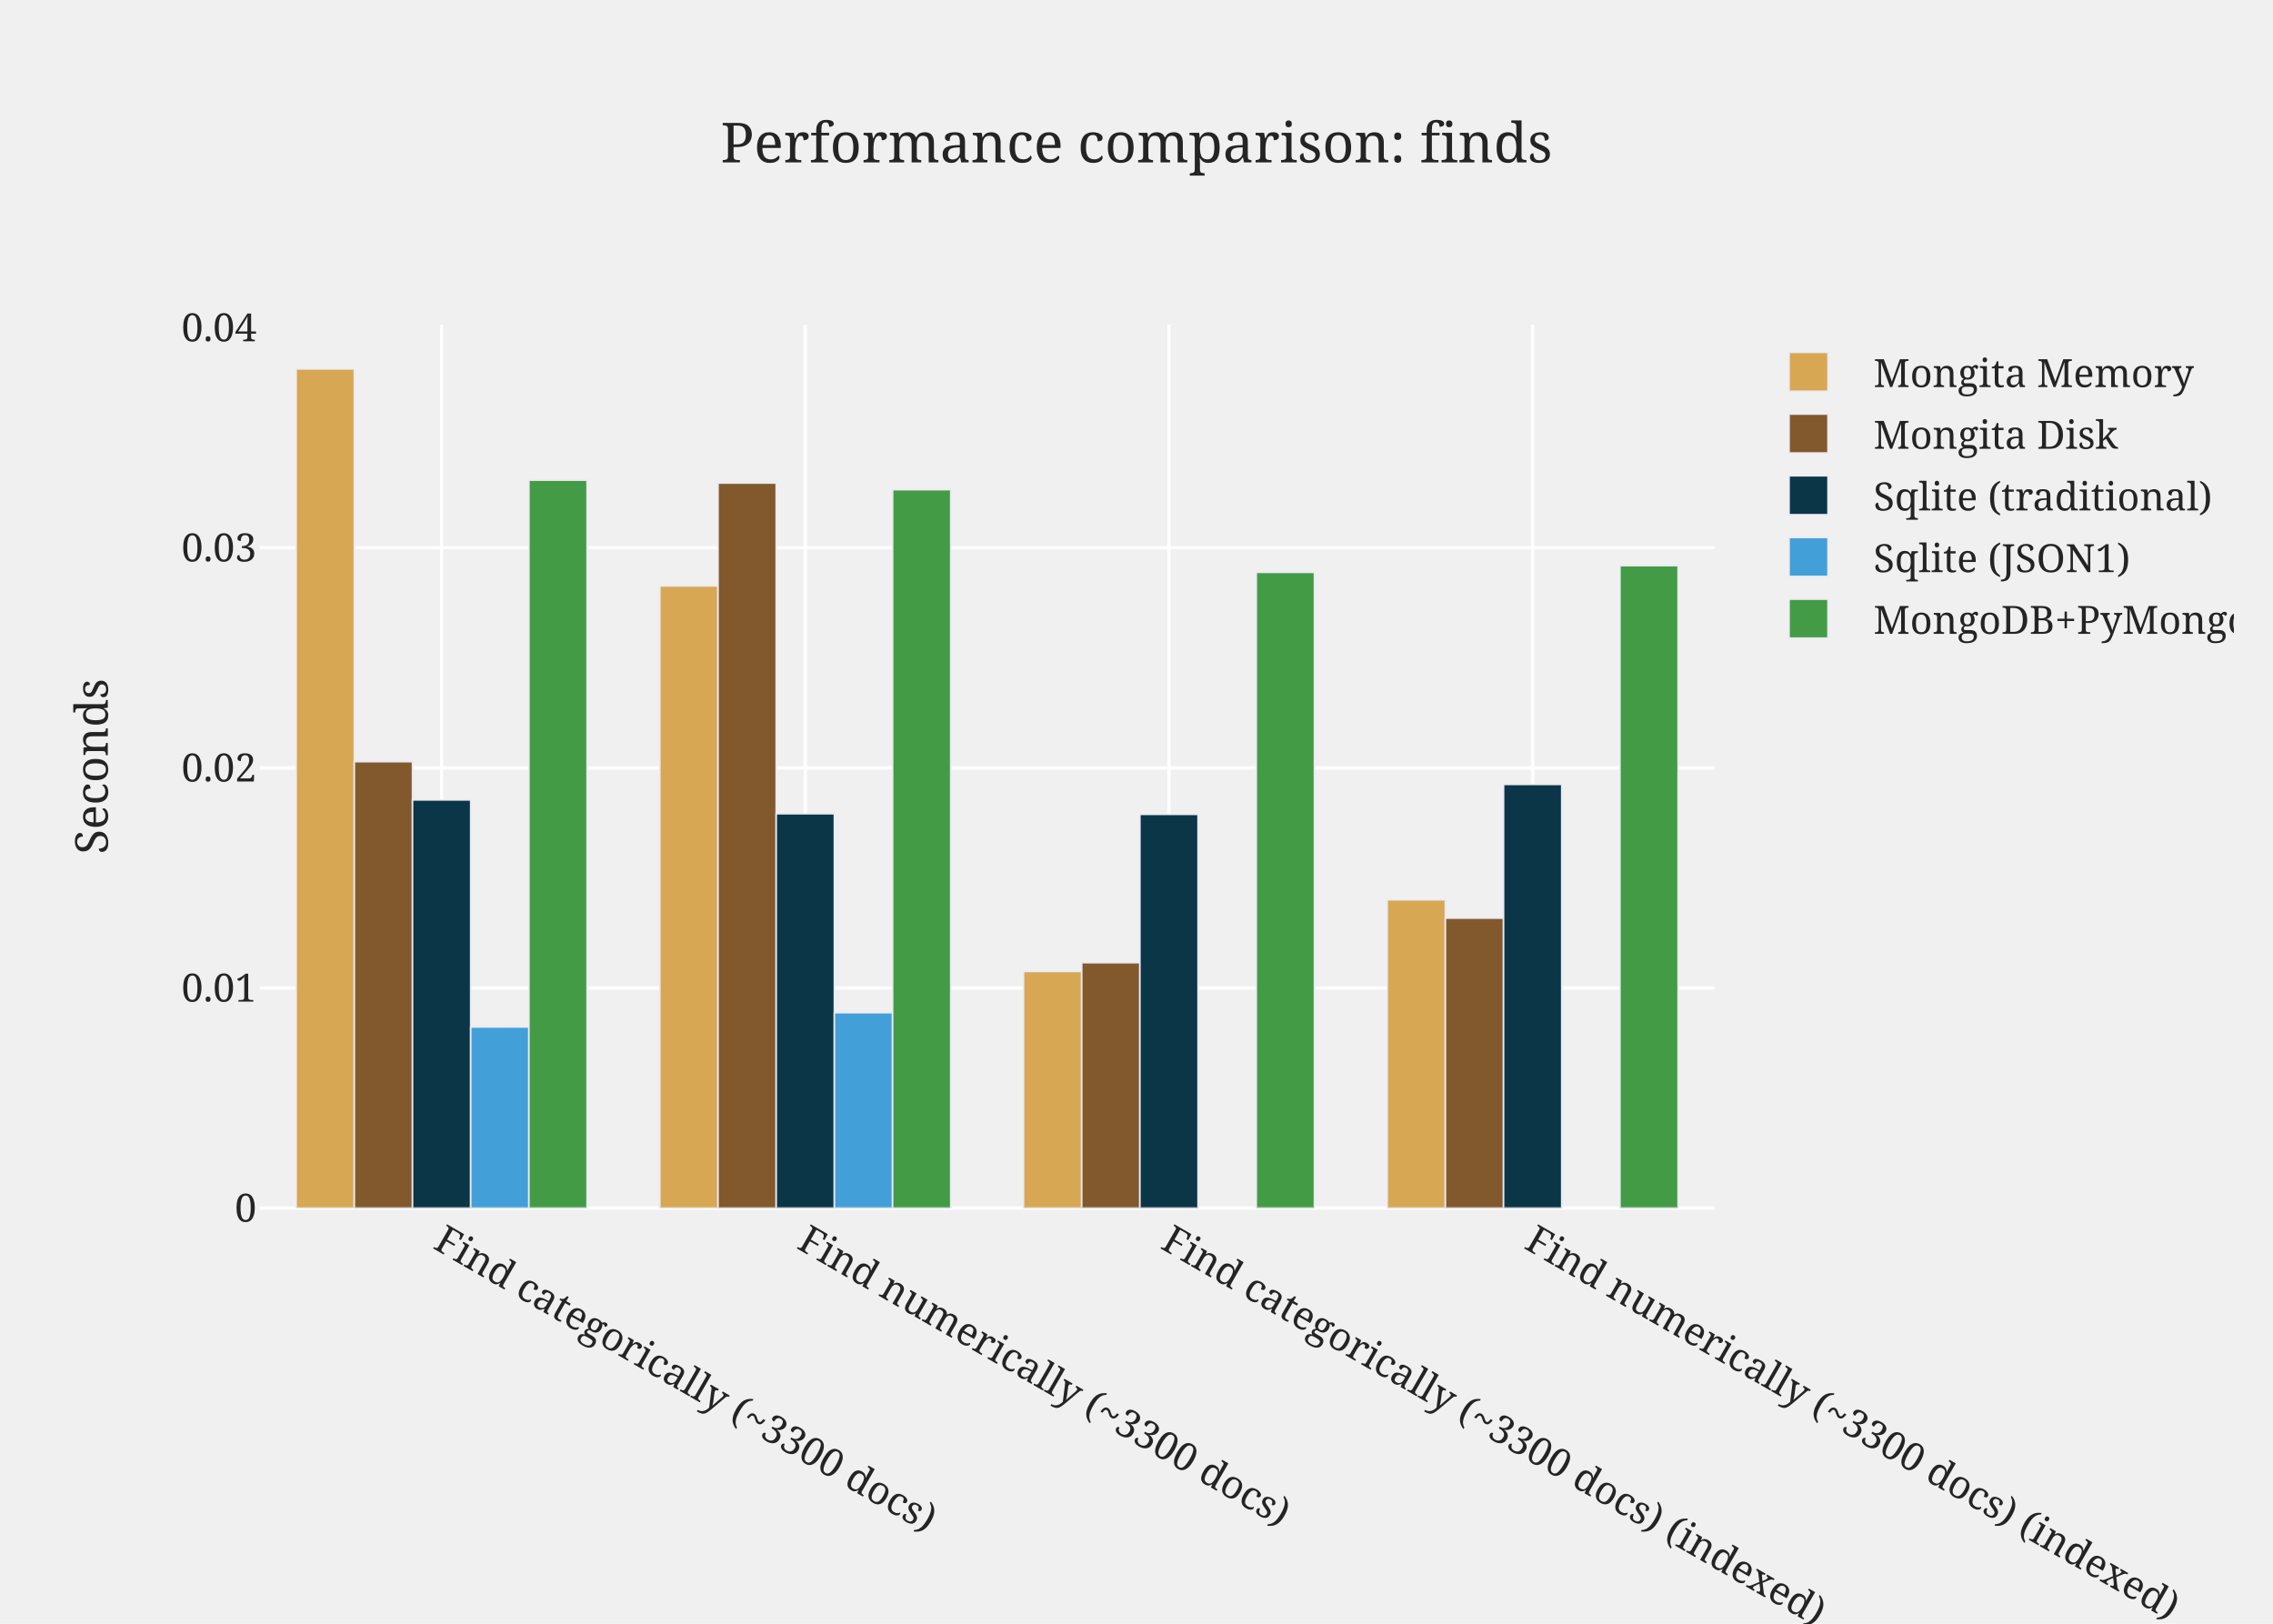
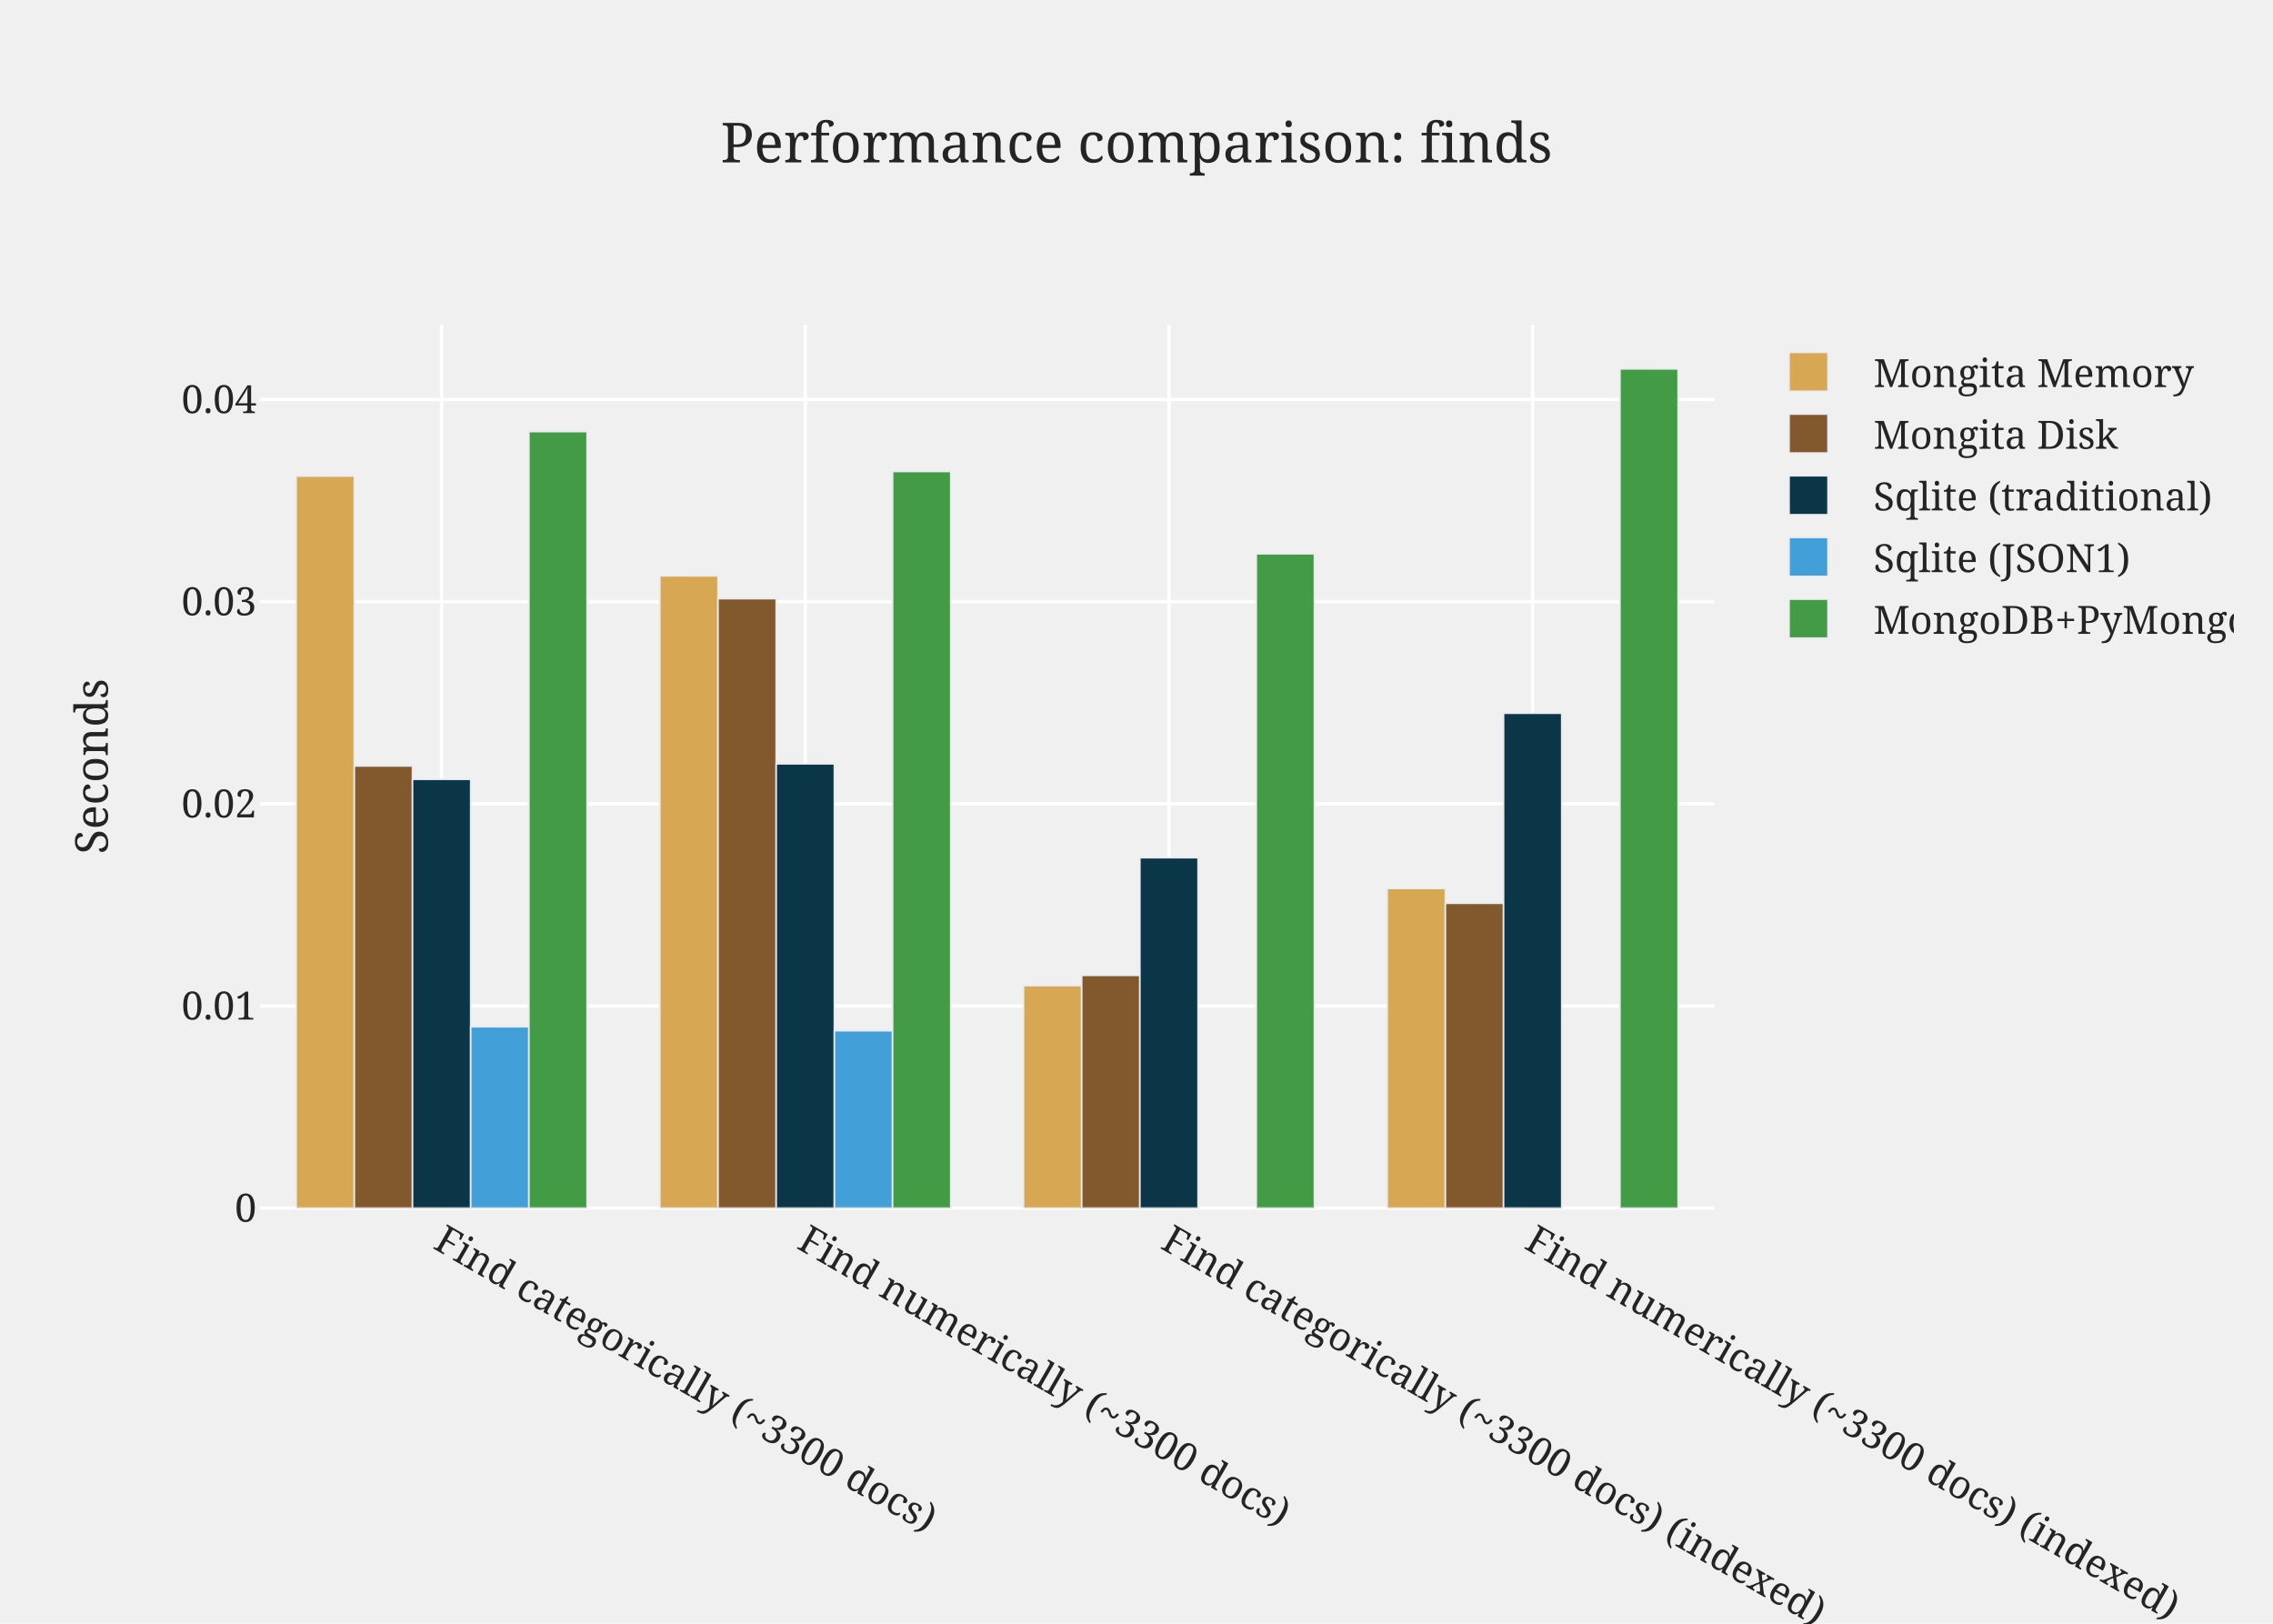
<svg xmlns="http://www.w3.org/2000/svg" class="main-svg" width="700" height="500" style="" viewBox="0 0 700 500">
  <rect x="0" y="0" width="700" height="500" style="fill: rgb(240, 240, 240); fill-opacity: 1;" />
-   <defs id="defs-64900b">
+   <defs id="defs-c3553e">
    <g class="clips">
-       <clipPath id="clip64900bxyplot" class="plotclip">
+       <clipPath id="clipc3553exyplot" class="plotclip">
        <rect width="448" height="272" />
      </clipPath>
-       <clipPath class="axesclip" id="clip64900bx">
+       <clipPath class="axesclip" id="clipc3553ex">
        <rect x="80" y="0" width="448" height="500" />
      </clipPath>
-       <clipPath class="axesclip" id="clip64900by">
+       <clipPath class="axesclip" id="clipc3553ey">
        <rect x="0" y="100" width="700" height="272" />
      </clipPath>
-       <clipPath class="axesclip" id="clip64900bxy">
+       <clipPath class="axesclip" id="clipc3553exy">
        <rect x="80" y="100" width="448" height="272" />
      </clipPath>
    </g>
    <g class="gradients" />
  </defs>
  <g class="bglayer" />
  <g class="layer-below">
    <g class="imagelayer" />
    <g class="shapelayer" />
  </g>
  <g class="cartesianlayer">
    <g class="subplot xy">
      <g class="layer-subplot">
        <g class="shapelayer" />
        <g class="imagelayer" />
      </g>
      <g class="gridlayer">
        <g class="x">
          <path class="xgrid crisp" transform="translate(136,0)" d="M0,100v272" style="stroke: rgb(255, 255, 255); stroke-opacity: 1; stroke-width: 1px;" />
          <path class="xgrid crisp" transform="translate(248,0)" d="M0,100v272" style="stroke: rgb(255, 255, 255); stroke-opacity: 1; stroke-width: 1px;" />
          <path class="xgrid crisp" transform="translate(360,0)" d="M0,100v272" style="stroke: rgb(255, 255, 255); stroke-opacity: 1; stroke-width: 1px;" />
          <path class="xgrid crisp" transform="translate(472,0)" d="M0,100v272" style="stroke: rgb(255, 255, 255); stroke-opacity: 1; stroke-width: 1px;" />
        </g>
        <g class="y">
-           <path class="ygrid crisp" transform="translate(0,304.23)" d="M80,0h448" style="stroke: rgb(255, 255, 255); stroke-opacity: 1; stroke-width: 1px;" />
-           <path class="ygrid crisp" transform="translate(0,236.45)" d="M80,0h448" style="stroke: rgb(255, 255, 255); stroke-opacity: 1; stroke-width: 1px;" />
-           <path class="ygrid crisp" transform="translate(0,168.68)" d="M80,0h448" style="stroke: rgb(255, 255, 255); stroke-opacity: 1; stroke-width: 1px;" />
+           <path class="ygrid crisp" transform="translate(0,309.75)" d="M80,0h448" style="stroke: rgb(255, 255, 255); stroke-opacity: 1; stroke-width: 1px;" />
+           <path class="ygrid crisp" transform="translate(0,247.51)" d="M80,0h448" style="stroke: rgb(255, 255, 255); stroke-opacity: 1; stroke-width: 1px;" />
+           <path class="ygrid crisp" transform="translate(0,185.26)" d="M80,0h448" style="stroke: rgb(255, 255, 255); stroke-opacity: 1; stroke-width: 1px;" />
+           <path class="ygrid crisp" transform="translate(0,123.02)" d="M80,0h448" style="stroke: rgb(255, 255, 255); stroke-opacity: 1; stroke-width: 1px;" />
        </g>
      </g>
      <g class="zerolinelayer">
        <path class="yzl zl crisp" transform="translate(0,372)" d="M80,0h448" style="stroke: rgb(255, 255, 255); stroke-opacity: 1; stroke-width: 1px;" />
      </g>
      <path class="xlines-below" />
      <path class="ylines-below" />
      <g class="overlines-below" />
      <g class="xaxislayer-below" />
      <g class="yaxislayer-below" />
      <g class="overaxes-below" />
-       <g class="plot" transform="translate(80,100)" clip-path="url('#clip64900bxyplot')">
+       <g class="plot" transform="translate(80,100)" clip-path="url('#clipc3553exyplot')">
        <g class="barlayer mlayer">
          <g class="trace bars" style="opacity: 1;">
            <g class="points">
              <g class="point">
-                 <path d="M11.2,272V13.6H29.12V272Z" style="vector-effect: non-scaling-stroke; opacity: 1; stroke-width: 0.5px; fill: rgb(216, 167, 83); fill-opacity: 1; stroke: rgb(234, 234, 242); stroke-opacity: 1;" />
-               </g>
-               <g class="point">
-                 <path d="M123.2,272V80.42H141.12V272Z" style="vector-effect: non-scaling-stroke; opacity: 1; stroke-width: 0.5px; fill: rgb(216, 167, 83); fill-opacity: 1; stroke: rgb(234, 234, 242); stroke-opacity: 1;" />
-               </g>
-               <g class="point">
-                 <path d="M235.2,272V199.15H253.12V272Z" style="vector-effect: non-scaling-stroke; opacity: 1; stroke-width: 0.5px; fill: rgb(216, 167, 83); fill-opacity: 1; stroke: rgb(234, 234, 242); stroke-opacity: 1;" />
-               </g>
-               <g class="point">
-                 <path d="M347.2,272V177.08H365.12V272Z" style="vector-effect: non-scaling-stroke; opacity: 1; stroke-width: 0.5px; fill: rgb(216, 167, 83); fill-opacity: 1; stroke: rgb(234, 234, 242); stroke-opacity: 1;" />
-               </g>
-             </g>
-           </g>
-           <g class="trace bars" style="opacity: 1;">
-             <g class="points">
-               <g class="point">
-                 <path d="M29.12,272V134.54H47.04V272Z" style="vector-effect: non-scaling-stroke; opacity: 1; stroke-width: 0.5px; fill: rgb(130, 89, 44); fill-opacity: 1; stroke: rgb(234, 234, 242); stroke-opacity: 1;" />
-               </g>
-               <g class="point">
-                 <path d="M141.12,272V48.74H159.04V272Z" style="vector-effect: non-scaling-stroke; opacity: 1; stroke-width: 0.5px; fill: rgb(130, 89, 44); fill-opacity: 1; stroke: rgb(234, 234, 242); stroke-opacity: 1;" />
-               </g>
-               <g class="point">
-                 <path d="M253.12,272V196.43H271.04V272Z" style="vector-effect: non-scaling-stroke; opacity: 1; stroke-width: 0.5px; fill: rgb(130, 89, 44); fill-opacity: 1; stroke: rgb(234, 234, 242); stroke-opacity: 1;" />
-               </g>
-               <g class="point">
-                 <path d="M365.12,272V182.71H383.04V272Z" style="vector-effect: non-scaling-stroke; opacity: 1; stroke-width: 0.5px; fill: rgb(130, 89, 44); fill-opacity: 1; stroke: rgb(234, 234, 242); stroke-opacity: 1;" />
-               </g>
-             </g>
-           </g>
-           <g class="trace bars" style="opacity: 1;">
-             <g class="points">
-               <g class="point">
-                 <path d="M47.04,272V146.31H64.96V272Z" style="vector-effect: non-scaling-stroke; opacity: 1; stroke-width: 0.5px; fill: rgb(11, 54, 71); fill-opacity: 1; stroke: rgb(234, 234, 242); stroke-opacity: 1;" />
-               </g>
-               <g class="point">
-                 <path d="M159.04,272V150.58H176.96V272Z" style="vector-effect: non-scaling-stroke; opacity: 1; stroke-width: 0.5px; fill: rgb(11, 54, 71); fill-opacity: 1; stroke: rgb(234, 234, 242); stroke-opacity: 1;" />
-               </g>
-               <g class="point">
-                 <path d="M271.04,272V150.76H288.96V272Z" style="vector-effect: non-scaling-stroke; opacity: 1; stroke-width: 0.5px; fill: rgb(11, 54, 71); fill-opacity: 1; stroke: rgb(234, 234, 242); stroke-opacity: 1;" />
-               </g>
-               <g class="point">
-                 <path d="M383.04,272V141.53H400.96V272Z" style="vector-effect: non-scaling-stroke; opacity: 1; stroke-width: 0.5px; fill: rgb(11, 54, 71); fill-opacity: 1; stroke: rgb(234, 234, 242); stroke-opacity: 1;" />
-               </g>
-             </g>
-           </g>
-           <g class="trace bars" style="opacity: 1;">
-             <g class="points">
-               <g class="point">
-                 <path d="M64.96,272V216.25H82.88V272Z" style="vector-effect: non-scaling-stroke; opacity: 1; stroke-width: 0.5px; fill: rgb(67, 159, 216); fill-opacity: 1; stroke: rgb(234, 234, 242); stroke-opacity: 1;" />
-               </g>
-               <g class="point">
-                 <path d="M176.96,272V211.83H194.88V272Z" style="vector-effect: non-scaling-stroke; opacity: 1; stroke-width: 0.5px; fill: rgb(67, 159, 216); fill-opacity: 1; stroke: rgb(234, 234, 242); stroke-opacity: 1;" />
-               </g>
-             </g>
-           </g>
-           <g class="trace bars" style="opacity: 1;">
-             <g class="points">
-               <g class="point">
-                 <path d="M82.88,272V47.86H100.8V272Z" style="vector-effect: non-scaling-stroke; opacity: 1; stroke-width: 0.5px; fill: rgb(68, 155, 69); fill-opacity: 1; stroke: rgb(234, 234, 242); stroke-opacity: 1;" />
-               </g>
-               <g class="point">
-                 <path d="M194.88,272V50.78H212.8V272Z" style="vector-effect: non-scaling-stroke; opacity: 1; stroke-width: 0.5px; fill: rgb(68, 155, 69); fill-opacity: 1; stroke: rgb(234, 234, 242); stroke-opacity: 1;" />
-               </g>
-               <g class="point">
-                 <path d="M306.88,272V76.25H324.8V272Z" style="vector-effect: non-scaling-stroke; opacity: 1; stroke-width: 0.5px; fill: rgb(68, 155, 69); fill-opacity: 1; stroke: rgb(234, 234, 242); stroke-opacity: 1;" />
-               </g>
-               <g class="point">
-                 <path d="M418.88,272V74.18H436.8V272Z" style="vector-effect: non-scaling-stroke; opacity: 1; stroke-width: 0.5px; fill: rgb(68, 155, 69); fill-opacity: 1; stroke: rgb(234, 234, 242); stroke-opacity: 1;" />
+                 <path d="M11.2,272V46.6H29.12V272Z" style="vector-effect: non-scaling-stroke; opacity: 1; stroke-width: 0.5px; fill: rgb(216, 167, 83); fill-opacity: 1; stroke: rgb(234, 234, 242); stroke-opacity: 1;" />
+               </g>
+               <g class="point">
+                 <path d="M123.2,272V77.32H141.12V272Z" style="vector-effect: non-scaling-stroke; opacity: 1; stroke-width: 0.5px; fill: rgb(216, 167, 83); fill-opacity: 1; stroke: rgb(234, 234, 242); stroke-opacity: 1;" />
+               </g>
+               <g class="point">
+                 <path d="M235.2,272V203.52H253.12V272Z" style="vector-effect: non-scaling-stroke; opacity: 1; stroke-width: 0.5px; fill: rgb(216, 167, 83); fill-opacity: 1; stroke: rgb(234, 234, 242); stroke-opacity: 1;" />
+               </g>
+               <g class="point">
+                 <path d="M347.2,272V173.59H365.12V272Z" style="vector-effect: non-scaling-stroke; opacity: 1; stroke-width: 0.5px; fill: rgb(216, 167, 83); fill-opacity: 1; stroke: rgb(234, 234, 242); stroke-opacity: 1;" />
+               </g>
+             </g>
+           </g>
+           <g class="trace bars" style="opacity: 1;">
+             <g class="points">
+               <g class="point">
+                 <path d="M29.12,272V135.86H47.04V272Z" style="vector-effect: non-scaling-stroke; opacity: 1; stroke-width: 0.5px; fill: rgb(130, 89, 44); fill-opacity: 1; stroke: rgb(234, 234, 242); stroke-opacity: 1;" />
+               </g>
+               <g class="point">
+                 <path d="M141.12,272V84.35H159.04V272Z" style="vector-effect: non-scaling-stroke; opacity: 1; stroke-width: 0.5px; fill: rgb(130, 89, 44); fill-opacity: 1; stroke: rgb(234, 234, 242); stroke-opacity: 1;" />
+               </g>
+               <g class="point">
+                 <path d="M253.12,272V200.33H271.04V272Z" style="vector-effect: non-scaling-stroke; opacity: 1; stroke-width: 0.5px; fill: rgb(130, 89, 44); fill-opacity: 1; stroke: rgb(234, 234, 242); stroke-opacity: 1;" />
+               </g>
+               <g class="point">
+                 <path d="M365.12,272V178.15H383.04V272Z" style="vector-effect: non-scaling-stroke; opacity: 1; stroke-width: 0.5px; fill: rgb(130, 89, 44); fill-opacity: 1; stroke: rgb(234, 234, 242); stroke-opacity: 1;" />
+               </g>
+             </g>
+           </g>
+           <g class="trace bars" style="opacity: 1;">
+             <g class="points">
+               <g class="point">
+                 <path d="M47.04,272V139.97H64.96V272Z" style="vector-effect: non-scaling-stroke; opacity: 1; stroke-width: 0.5px; fill: rgb(11, 54, 71); fill-opacity: 1; stroke: rgb(234, 234, 242); stroke-opacity: 1;" />
+               </g>
+               <g class="point">
+                 <path d="M159.04,272V135.21H176.96V272Z" style="vector-effect: non-scaling-stroke; opacity: 1; stroke-width: 0.5px; fill: rgb(11, 54, 71); fill-opacity: 1; stroke: rgb(234, 234, 242); stroke-opacity: 1;" />
+               </g>
+               <g class="point">
+                 <path d="M271.04,272V164.1H288.96V272Z" style="vector-effect: non-scaling-stroke; opacity: 1; stroke-width: 0.5px; fill: rgb(11, 54, 71); fill-opacity: 1; stroke: rgb(234, 234, 242); stroke-opacity: 1;" />
+               </g>
+               <g class="point">
+                 <path d="M383.04,272V119.63H400.96V272Z" style="vector-effect: non-scaling-stroke; opacity: 1; stroke-width: 0.5px; fill: rgb(11, 54, 71); fill-opacity: 1; stroke: rgb(234, 234, 242); stroke-opacity: 1;" />
+               </g>
+             </g>
+           </g>
+           <g class="trace bars" style="opacity: 1;">
+             <g class="points">
+               <g class="point">
+                 <path d="M64.96,272V216.17H82.88V272Z" style="vector-effect: non-scaling-stroke; opacity: 1; stroke-width: 0.5px; fill: rgb(67, 159, 216); fill-opacity: 1; stroke: rgb(234, 234, 242); stroke-opacity: 1;" />
+               </g>
+               <g class="point">
+                 <path d="M176.96,272V217.4H194.88V272Z" style="vector-effect: non-scaling-stroke; opacity: 1; stroke-width: 0.5px; fill: rgb(67, 159, 216); fill-opacity: 1; stroke: rgb(234, 234, 242); stroke-opacity: 1;" />
+               </g>
+             </g>
+           </g>
+           <g class="trace bars" style="opacity: 1;">
+             <g class="points">
+               <g class="point">
+                 <path d="M82.88,272V32.9H100.8V272Z" style="vector-effect: non-scaling-stroke; opacity: 1; stroke-width: 0.5px; fill: rgb(68, 155, 69); fill-opacity: 1; stroke: rgb(234, 234, 242); stroke-opacity: 1;" />
+               </g>
+               <g class="point">
+                 <path d="M194.88,272V45.18H212.8V272Z" style="vector-effect: non-scaling-stroke; opacity: 1; stroke-width: 0.5px; fill: rgb(68, 155, 69); fill-opacity: 1; stroke: rgb(234, 234, 242); stroke-opacity: 1;" />
+               </g>
+               <g class="point">
+                 <path d="M306.88,272V70.53H324.8V272Z" style="vector-effect: non-scaling-stroke; opacity: 1; stroke-width: 0.5px; fill: rgb(68, 155, 69); fill-opacity: 1; stroke: rgb(234, 234, 242); stroke-opacity: 1;" />
+               </g>
+               <g class="point">
+                 <path d="M418.88,272V13.6H436.8V272Z" style="vector-effect: non-scaling-stroke; opacity: 1; stroke-width: 0.5px; fill: rgb(68, 155, 69); fill-opacity: 1; stroke: rgb(234, 234, 242); stroke-opacity: 1;" />
              </g>
            </g>
          </g>
        </g>
      </g>
      <g class="overplot" />
      <path class="xlines-above crisp" d="M0,0" style="fill: none;" />
      <path class="ylines-above crisp" d="M0,0" style="fill: none;" />
      <g class="overlines-above" />
      <g class="xaxislayer-above">
        <g class="xtick">
          <text text-anchor="start" x="0" y="385" transform="translate(136,0) rotate(30,0,379)" style="font-family: Garamond; font-size: 12px; fill: rgb(36, 36, 36); fill-opacity: 1; white-space: pre;">Find categorically (~3300 docs)</text>
        </g>
        <g class="xtick">
          <text text-anchor="start" x="0" y="385" transform="translate(248,0) rotate(30,0,379)" style="font-family: Garamond; font-size: 12px; fill: rgb(36, 36, 36); fill-opacity: 1; white-space: pre;">Find numerically (~3300 docs)</text>
        </g>
        <g class="xtick">
          <text text-anchor="start" x="0" y="385" transform="translate(360,0) rotate(30,0,379)" style="font-family: Garamond; font-size: 12px; fill: rgb(36, 36, 36); fill-opacity: 1; white-space: pre;">Find categorically (~3300 docs) (indexed)</text>
        </g>
        <g class="xtick">
          <text text-anchor="start" x="0" y="385" transform="translate(472,0) rotate(30,0,379)" style="font-family: Garamond; font-size: 12px; fill: rgb(36, 36, 36); fill-opacity: 1; white-space: pre;">Find numerically (~3300 docs) (indexed)</text>
        </g>
      </g>
      <g class="yaxislayer-above">
        <g class="ytick">
          <text text-anchor="end" x="79" y="4.2" transform="translate(0,372)" style="font-family: Garamond; font-size: 12px; fill: rgb(36, 36, 36); fill-opacity: 1; white-space: pre;">0</text>
        </g>
        <g class="ytick">
-           <text text-anchor="end" x="79" y="4.2" transform="translate(0,304.23)" style="font-family: Garamond; font-size: 12px; fill: rgb(36, 36, 36); fill-opacity: 1; white-space: pre;">0.01</text>
-         </g>
-         <g class="ytick">
-           <text text-anchor="end" x="79" y="4.2" transform="translate(0,236.45)" style="font-family: Garamond; font-size: 12px; fill: rgb(36, 36, 36); fill-opacity: 1; white-space: pre;">0.02</text>
-         </g>
-         <g class="ytick">
-           <text text-anchor="end" x="79" y="4.2" transform="translate(0,168.68)" style="font-family: Garamond; font-size: 12px; fill: rgb(36, 36, 36); fill-opacity: 1; white-space: pre;">0.03</text>
-         </g>
-         <g class="ytick">
-           <text text-anchor="end" x="79" y="4.2" transform="translate(0,100.9)" style="font-family: Garamond; font-size: 12px; fill: rgb(36, 36, 36); fill-opacity: 1; white-space: pre;">0.04</text>
+           <text text-anchor="end" x="79" y="4.2" transform="translate(0,309.75)" style="font-family: Garamond; font-size: 12px; fill: rgb(36, 36, 36); fill-opacity: 1; white-space: pre;">0.01</text>
+         </g>
+         <g class="ytick">
+           <text text-anchor="end" x="79" y="4.2" transform="translate(0,247.51)" style="font-family: Garamond; font-size: 12px; fill: rgb(36, 36, 36); fill-opacity: 1; white-space: pre;">0.02</text>
+         </g>
+         <g class="ytick">
+           <text text-anchor="end" x="79" y="4.2" transform="translate(0,185.26)" style="font-family: Garamond; font-size: 12px; fill: rgb(36, 36, 36); fill-opacity: 1; white-space: pre;">0.03</text>
+         </g>
+         <g class="ytick">
+           <text text-anchor="end" x="79" y="4.2" transform="translate(0,123.02)" style="font-family: Garamond; font-size: 12px; fill: rgb(36, 36, 36); fill-opacity: 1; white-space: pre;">0.04</text>
        </g>
      </g>
      <g class="overaxes-above" />
    </g>
  </g>
  <g class="polarlayer" />
  <g class="ternarylayer" />
  <g class="geolayer" />
  <g class="funnelarealayer" />
  <g class="pielayer" />
  <g class="treemaplayer" />
  <g class="sunburstlayer" />
  <g class="glimages" />
-   <defs id="topdefs-64900b">
+   <defs id="topdefs-c3553e">
    <g class="clips" />
-     <clipPath id="legend64900b">
+     <clipPath id="legendc3553e">
      <rect width="151" height="105" x="0" y="0" />
    </clipPath>
  </defs>
  <g class="layer-above">
    <g class="imagelayer" />
    <g class="shapelayer" />
  </g>
  <g class="infolayer">
    <g class="legend" pointer-events="all" transform="translate(536.96,100)">
      <rect class="bg" shape-rendering="crispEdges" width="151" height="105" x="0" y="0" style="stroke: rgb(68, 68, 68); stroke-opacity: 1; fill: rgb(240, 240, 240); fill-opacity: 1; stroke-width: 0px;" />
-       <g class="scrollbox" transform="" clip-path="url('#legend64900b')">
+       <g class="scrollbox" transform="" clip-path="url('#legendc3553e')">
        <g class="groups">
          <g class="traces" transform="translate(0,14.5)" style="opacity: 1;">
            <text class="legendtext" text-anchor="start" x="40" y="4.68" style="font-family: Garamond; font-size: 12px; fill: rgb(36, 36, 36); fill-opacity: 1; white-space: pre;">Mongita Memory</text>
            <g class="layers" style="opacity: 1;">
              <g class="legendfill" />
              <g class="legendlines" />
              <g class="legendsymbols">
                <g class="legendpoints">
                  <path class="legendundefined" d="M6,6H-6V-6H6Z" transform="translate(20,0)" style="stroke-width: 0.5px; fill: rgb(216, 167, 83); fill-opacity: 1; stroke: rgb(234, 234, 242); stroke-opacity: 1;" />
                </g>
              </g>
            </g>
            <rect class="legendtoggle" x="0" y="-9.5" width="145.453" height="19" style="fill: rgb(0, 0, 0); fill-opacity: 0;" />
          </g>
          <g class="traces" transform="translate(0,33.5)" style="opacity: 1;">
            <text class="legendtext" text-anchor="start" x="40" y="4.68" style="font-family: Garamond; font-size: 12px; fill: rgb(36, 36, 36); fill-opacity: 1; white-space: pre;">Mongita Disk</text>
            <g class="layers" style="opacity: 1;">
              <g class="legendfill" />
              <g class="legendlines" />
              <g class="legendsymbols">
                <g class="legendpoints">
                  <path class="legendundefined" d="M6,6H-6V-6H6Z" transform="translate(20,0)" style="stroke-width: 0.5px; fill: rgb(130, 89, 44); fill-opacity: 1; stroke: rgb(234, 234, 242); stroke-opacity: 1;" />
                </g>
              </g>
            </g>
            <rect class="legendtoggle" x="0" y="-9.5" width="145.453" height="19" style="fill: rgb(0, 0, 0); fill-opacity: 0;" />
          </g>
          <g class="traces" transform="translate(0,52.5)" style="opacity: 1;">
            <text class="legendtext" text-anchor="start" x="40" y="4.68" style="font-family: Garamond; font-size: 12px; fill: rgb(36, 36, 36); fill-opacity: 1; white-space: pre;">Sqlite (traditional)</text>
            <g class="layers" style="opacity: 1;">
              <g class="legendfill" />
              <g class="legendlines" />
              <g class="legendsymbols">
                <g class="legendpoints">
                  <path class="legendundefined" d="M6,6H-6V-6H6Z" transform="translate(20,0)" style="stroke-width: 0.5px; fill: rgb(11, 54, 71); fill-opacity: 1; stroke: rgb(234, 234, 242); stroke-opacity: 1;" />
                </g>
              </g>
            </g>
            <rect class="legendtoggle" x="0" y="-9.5" width="145.453" height="19" style="fill: rgb(0, 0, 0); fill-opacity: 0;" />
          </g>
          <g class="traces" transform="translate(0,71.5)" style="opacity: 1;">
            <text class="legendtext" text-anchor="start" x="40" y="4.68" style="font-family: Garamond; font-size: 12px; fill: rgb(36, 36, 36); fill-opacity: 1; white-space: pre;">Sqlite (JSON1)</text>
            <g class="layers" style="opacity: 1;">
              <g class="legendfill" />
              <g class="legendlines" />
              <g class="legendsymbols">
                <g class="legendpoints">
                  <path class="legendundefined" d="M6,6H-6V-6H6Z" transform="translate(20,0)" style="stroke-width: 0.5px; fill: rgb(67, 159, 216); fill-opacity: 1; stroke: rgb(234, 234, 242); stroke-opacity: 1;" />
                </g>
              </g>
            </g>
            <rect class="legendtoggle" x="0" y="-9.5" width="145.453" height="19" style="fill: rgb(0, 0, 0); fill-opacity: 0;" />
          </g>
          <g class="traces" transform="translate(0,90.5)" style="opacity: 1;">
            <text class="legendtext" text-anchor="start" x="40" y="4.68" style="font-family: Garamond; font-size: 12px; fill: rgb(36, 36, 36); fill-opacity: 1; white-space: pre;">MongoDB+PyMongo</text>
            <g class="layers" style="opacity: 1;">
              <g class="legendfill" />
              <g class="legendlines" />
              <g class="legendsymbols">
                <g class="legendpoints">
                  <path class="legendundefined" d="M6,6H-6V-6H6Z" transform="translate(20,0)" style="stroke-width: 0.5px; fill: rgb(68, 155, 69); fill-opacity: 1; stroke: rgb(234, 234, 242); stroke-opacity: 1;" />
                </g>
              </g>
            </g>
            <rect class="legendtoggle" x="0" y="-9.5" width="145.453" height="19" style="fill: rgb(0, 0, 0); fill-opacity: 0;" />
          </g>
        </g>
      </g>
      <rect class="scrollbar" rx="20" ry="3" width="0" height="0" x="0" y="0" style="fill: rgb(128, 139, 164); fill-opacity: 1;" />
    </g>
    <g class="g-gtitle">
      <text class="gtitle" x="350" y="50" text-anchor="middle" dy="0em" style="font-family: Garamond; font-size: 17px; fill: rgb(36, 36, 36); opacity: 1; font-weight: normal; white-space: pre;">Performance comparison: finds</text>
    </g>
    <g class="g-xtitle" />
    <g class="g-ytitle">
      <text class="ytitle" transform="rotate(-90,33.2,236)" x="33.2" y="236" text-anchor="middle" style="font-family: Garamond; font-size: 14px; fill: rgb(36, 36, 36); opacity: 1; font-weight: normal; white-space: pre;">Seconds</text>
    </g>
  </g>
</svg>
